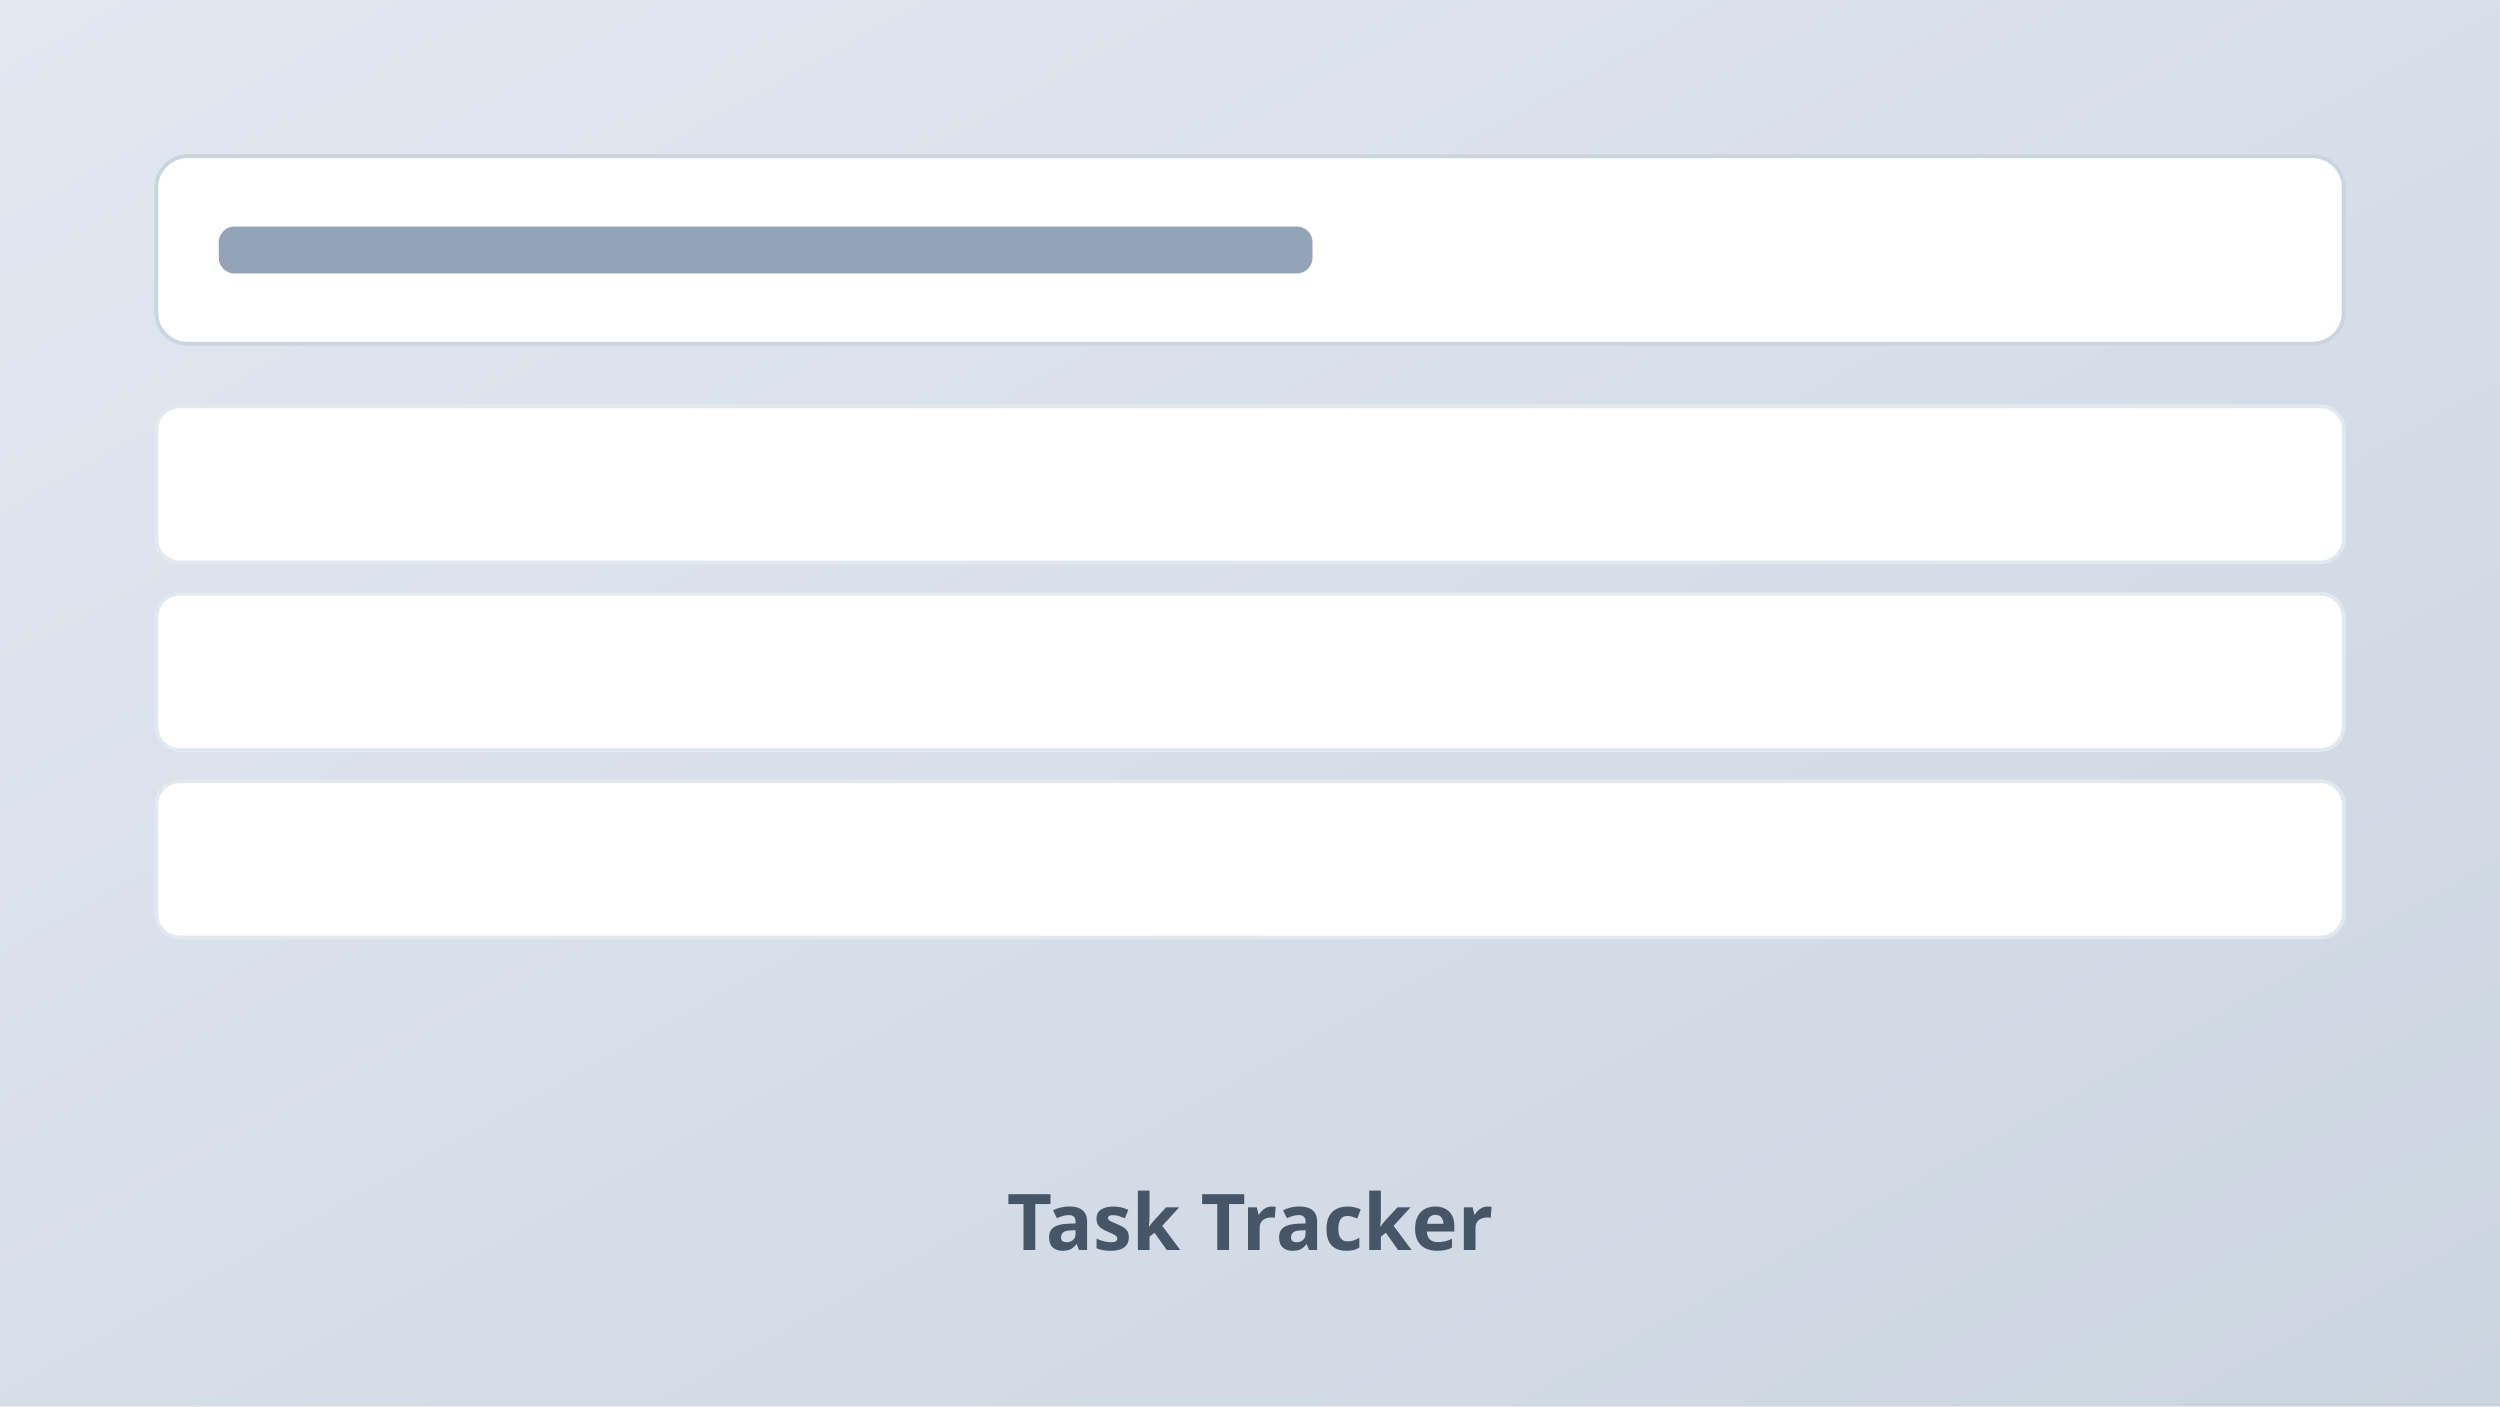
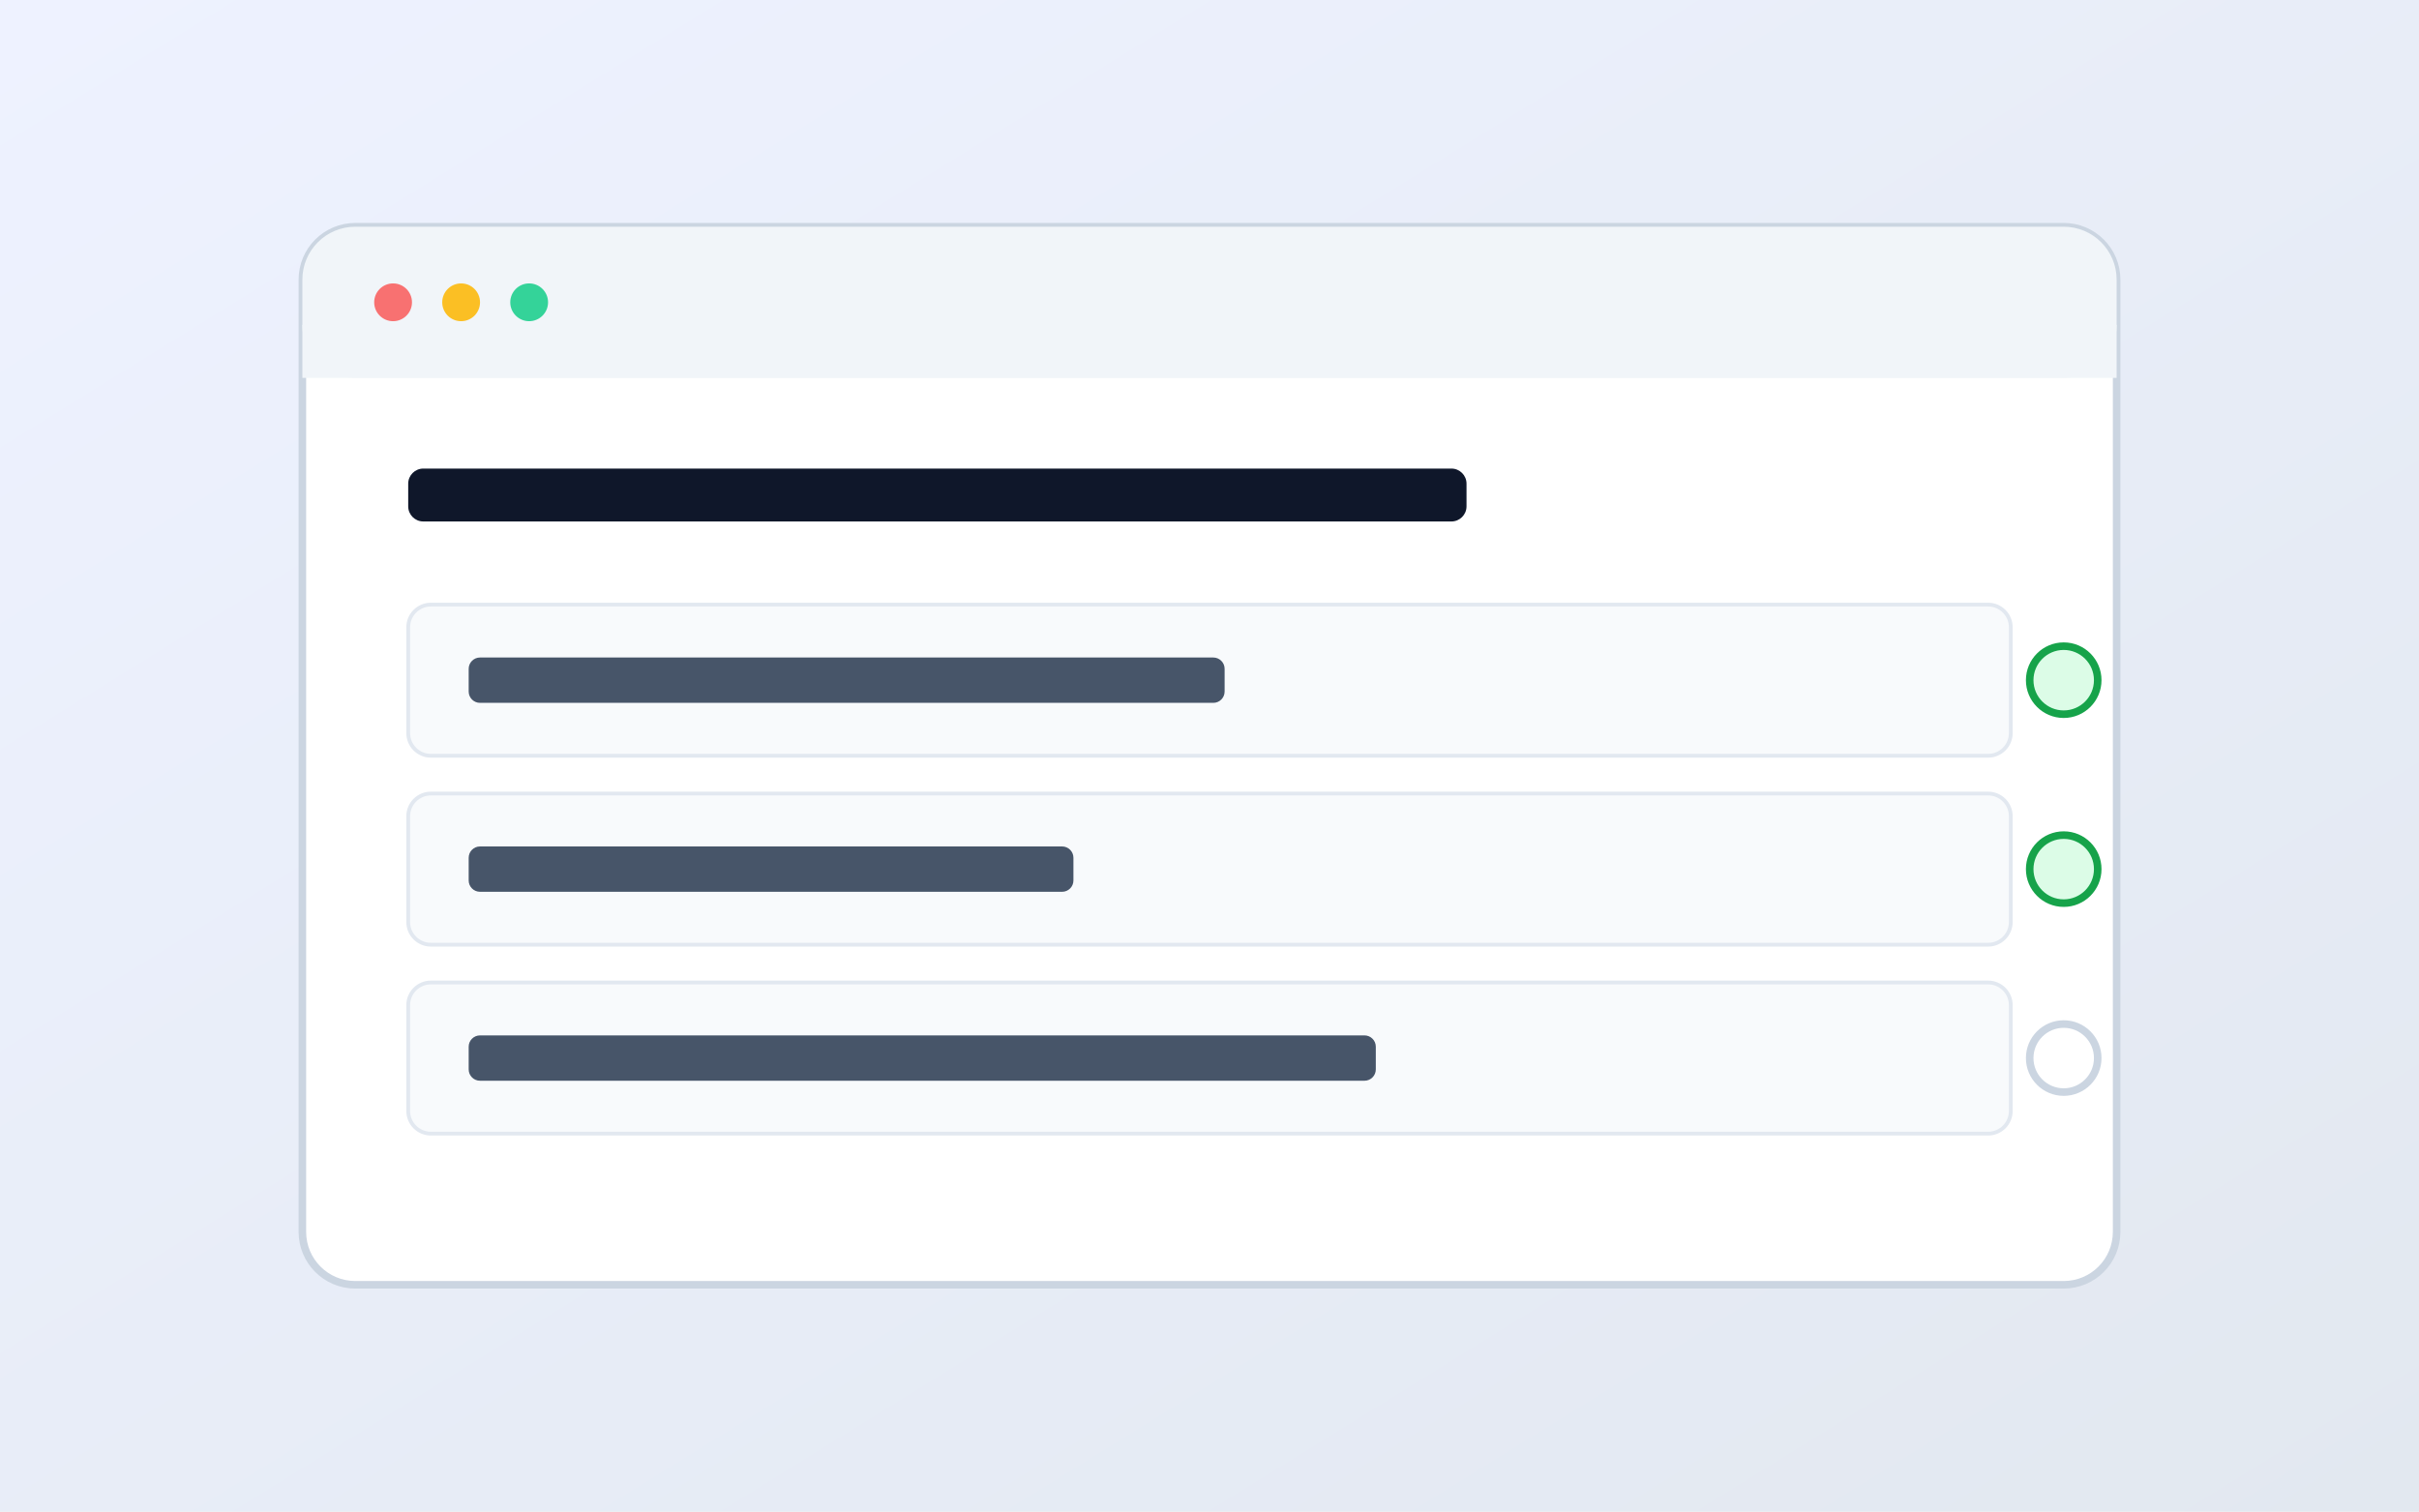
- <svg xmlns="http://www.w3.org/2000/svg" viewBox="0 0 640 360" width="640" height="360" aria-label="Task Tracker app preview placeholder">
+ <svg xmlns="http://www.w3.org/2000/svg" viewBox="0 0 640 400" width="640" height="400" aria-label="Task Tracker app preview placeholder">
  <defs>
-     <linearGradient id="g1" x1="0" y1="0" x2="1" y2="1">
-       <stop offset="0" stop-color="#e2e8f0" />
-       <stop offset="1" stop-color="#cbd5e1" />
+     <linearGradient id="tt-bg" x1="0" y1="0" x2="1" y2="1">
+       <stop offset="0" stop-color="#eef2ff" />
+       <stop offset="1" stop-color="#e2e8f0" />
    </linearGradient>
  </defs>
-   <rect width="640" height="360" fill="url(#g1)" />
-   <rect x="40" y="40" width="560" height="48" rx="8" fill="#ffffff" stroke="#cbd5e1" />
-   <rect x="56" y="58" width="280" height="12" rx="4" fill="#94a3b8" />
-   <rect x="40" y="104" width="560" height="40" rx="6" fill="#ffffff" stroke="#e2e8f0" />
-   <rect x="40" y="152" width="560" height="40" rx="6" fill="#ffffff" stroke="#e2e8f0" />
-   <rect x="40" y="200" width="560" height="40" rx="6" fill="#ffffff" stroke="#e2e8f0" />
-   <text x="320" y="320" text-anchor="middle" font-family="system-ui, sans-serif" font-size="20" font-weight="600" fill="#475569">Task Tracker</text>
+   <rect width="640" height="400" fill="url(#tt-bg)" />
+   <rect x="80" y="60" width="480" height="280" rx="14" fill="#ffffff" stroke="#cbd5e1" stroke-width="2" />
+   <rect x="80" y="60" width="480" height="40" rx="14" fill="#f1f5f9" />
+   <rect x="80" y="86" width="480" height="14" fill="#f1f5f9" />
+   <circle cx="104" cy="80" r="5" fill="#f87171" />
+   <circle cx="122" cy="80" r="5" fill="#fbbf24" />
+   <circle cx="140" cy="80" r="5" fill="#34d399" />
+   <rect x="108" y="124" width="280" height="14" rx="4" fill="#0f172a" />
+   <rect x="108" y="160" width="424" height="40" rx="6" fill="#f8fafc" stroke="#e2e8f0" />
+   <rect x="124" y="174" width="200" height="12" rx="3" fill="#475569" />
+   <circle cx="546" cy="180" r="9" fill="#dcfce7" stroke="#16a34a" stroke-width="2" />
+   <rect x="108" y="210" width="424" height="40" rx="6" fill="#f8fafc" stroke="#e2e8f0" />
+   <rect x="124" y="224" width="160" height="12" rx="3" fill="#475569" />
+   <circle cx="546" cy="230" r="9" fill="#dcfce7" stroke="#16a34a" stroke-width="2" />
+   <rect x="108" y="260" width="424" height="40" rx="6" fill="#f8fafc" stroke="#e2e8f0" />
+   <rect x="124" y="274" width="240" height="12" rx="3" fill="#475569" />
+   <circle cx="546" cy="280" r="9" fill="#ffffff" stroke="#cbd5e1" stroke-width="2" />
</svg>
